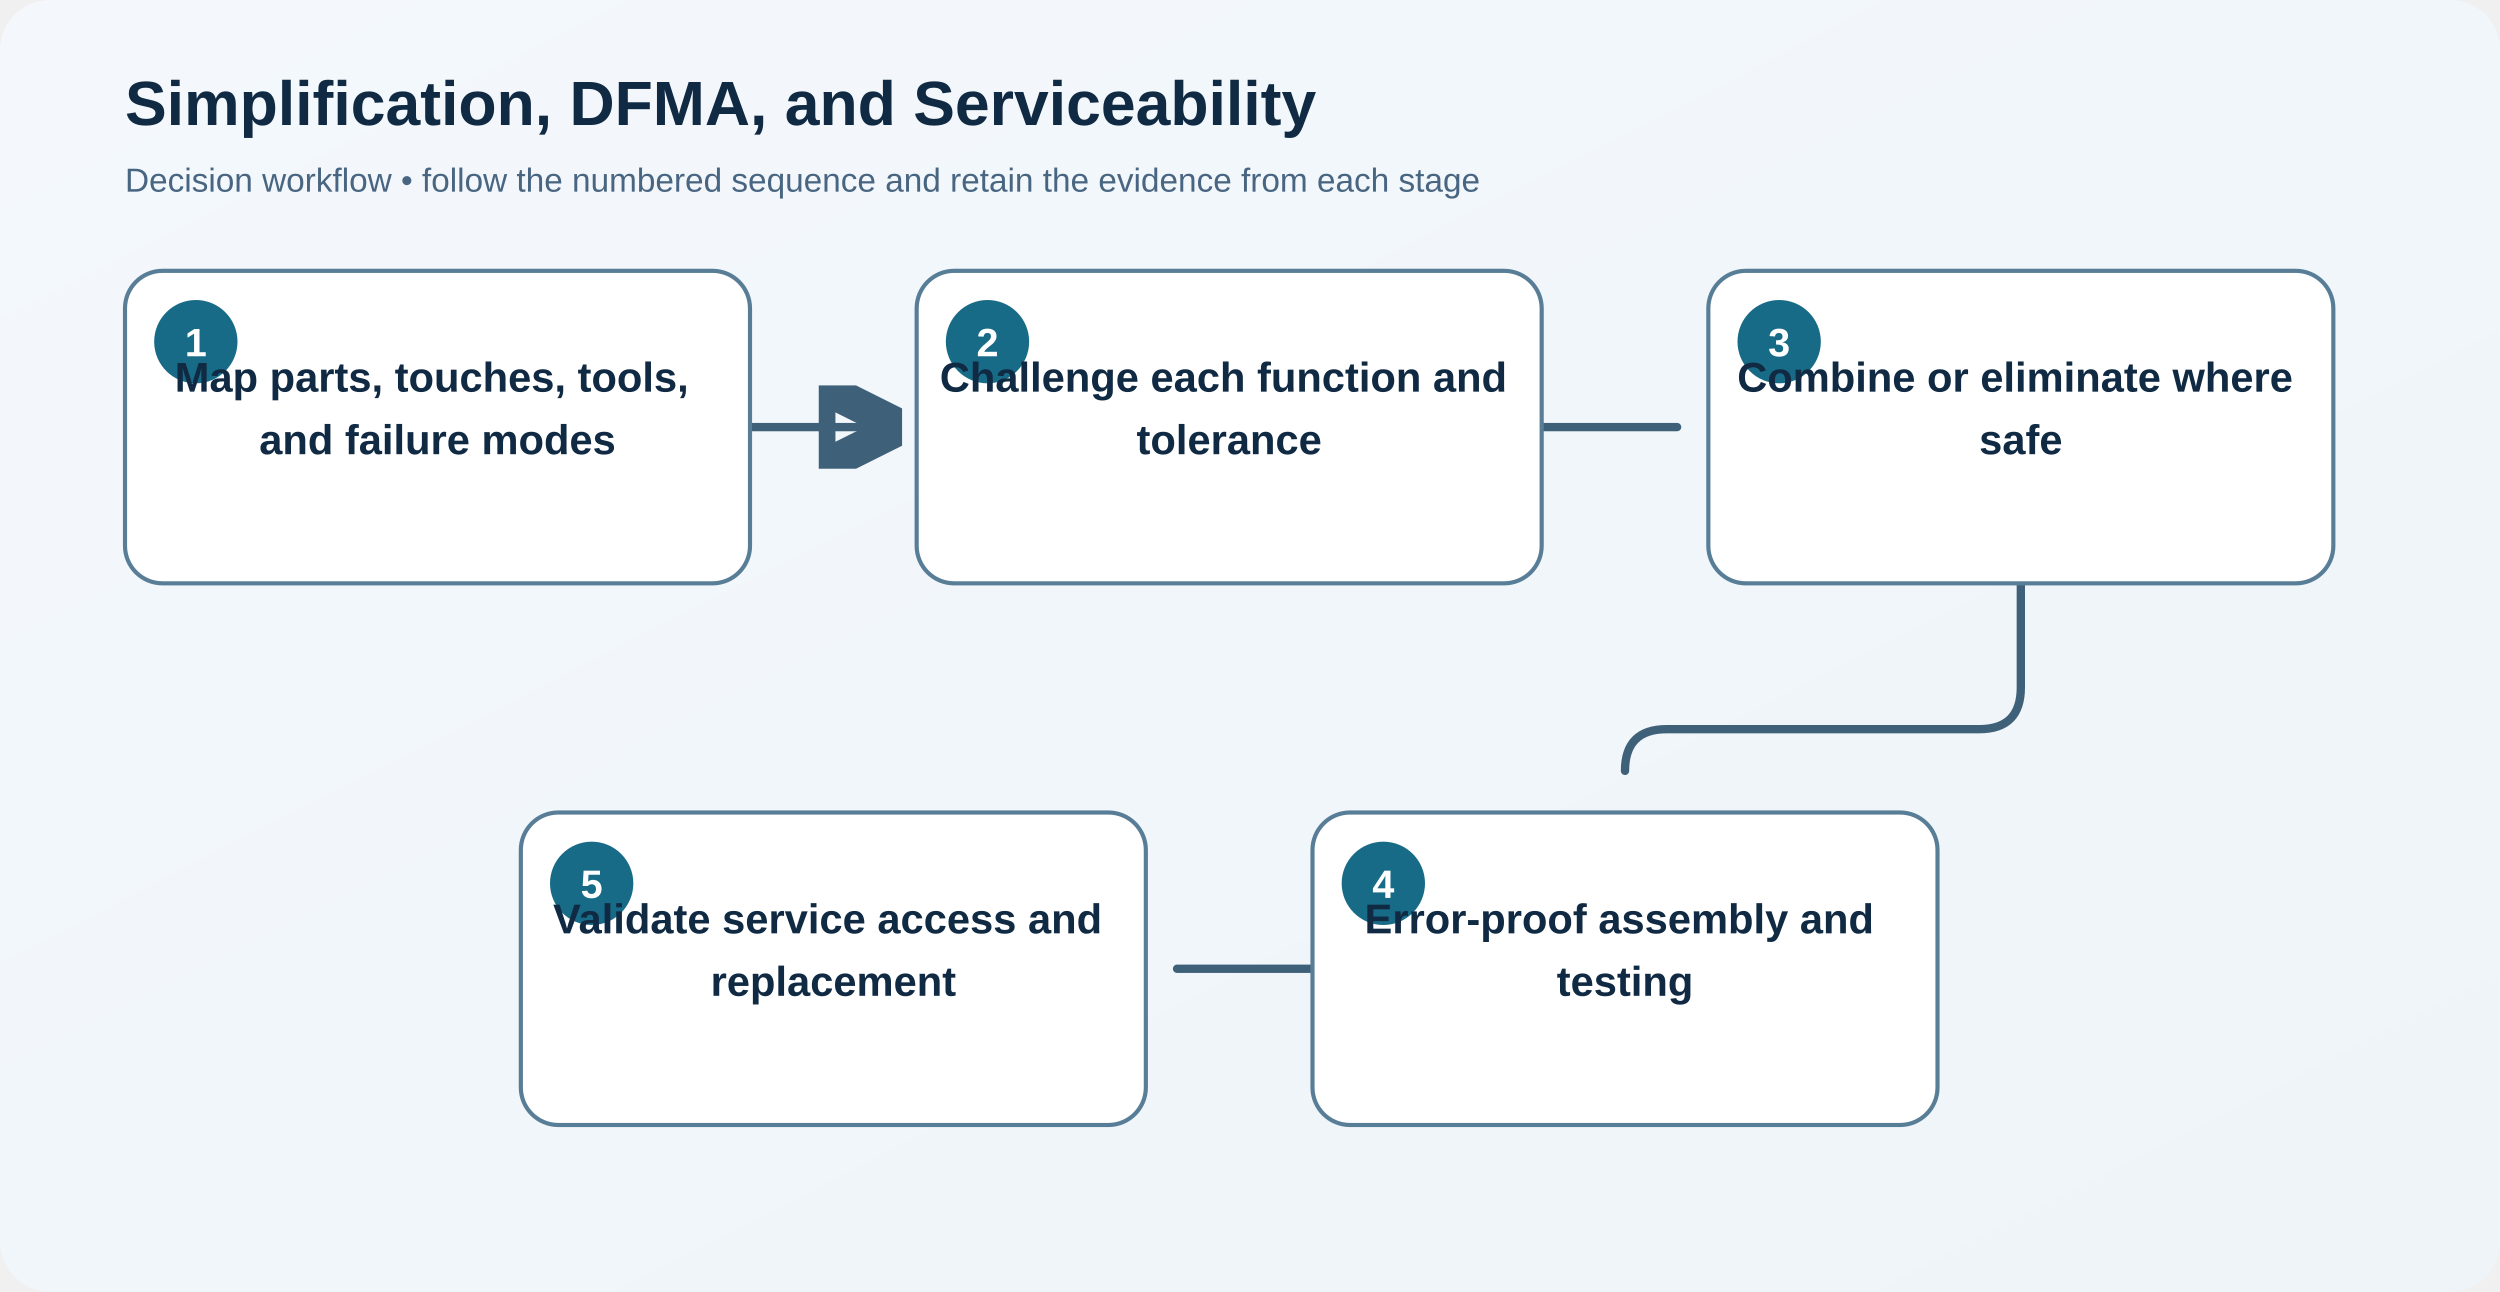
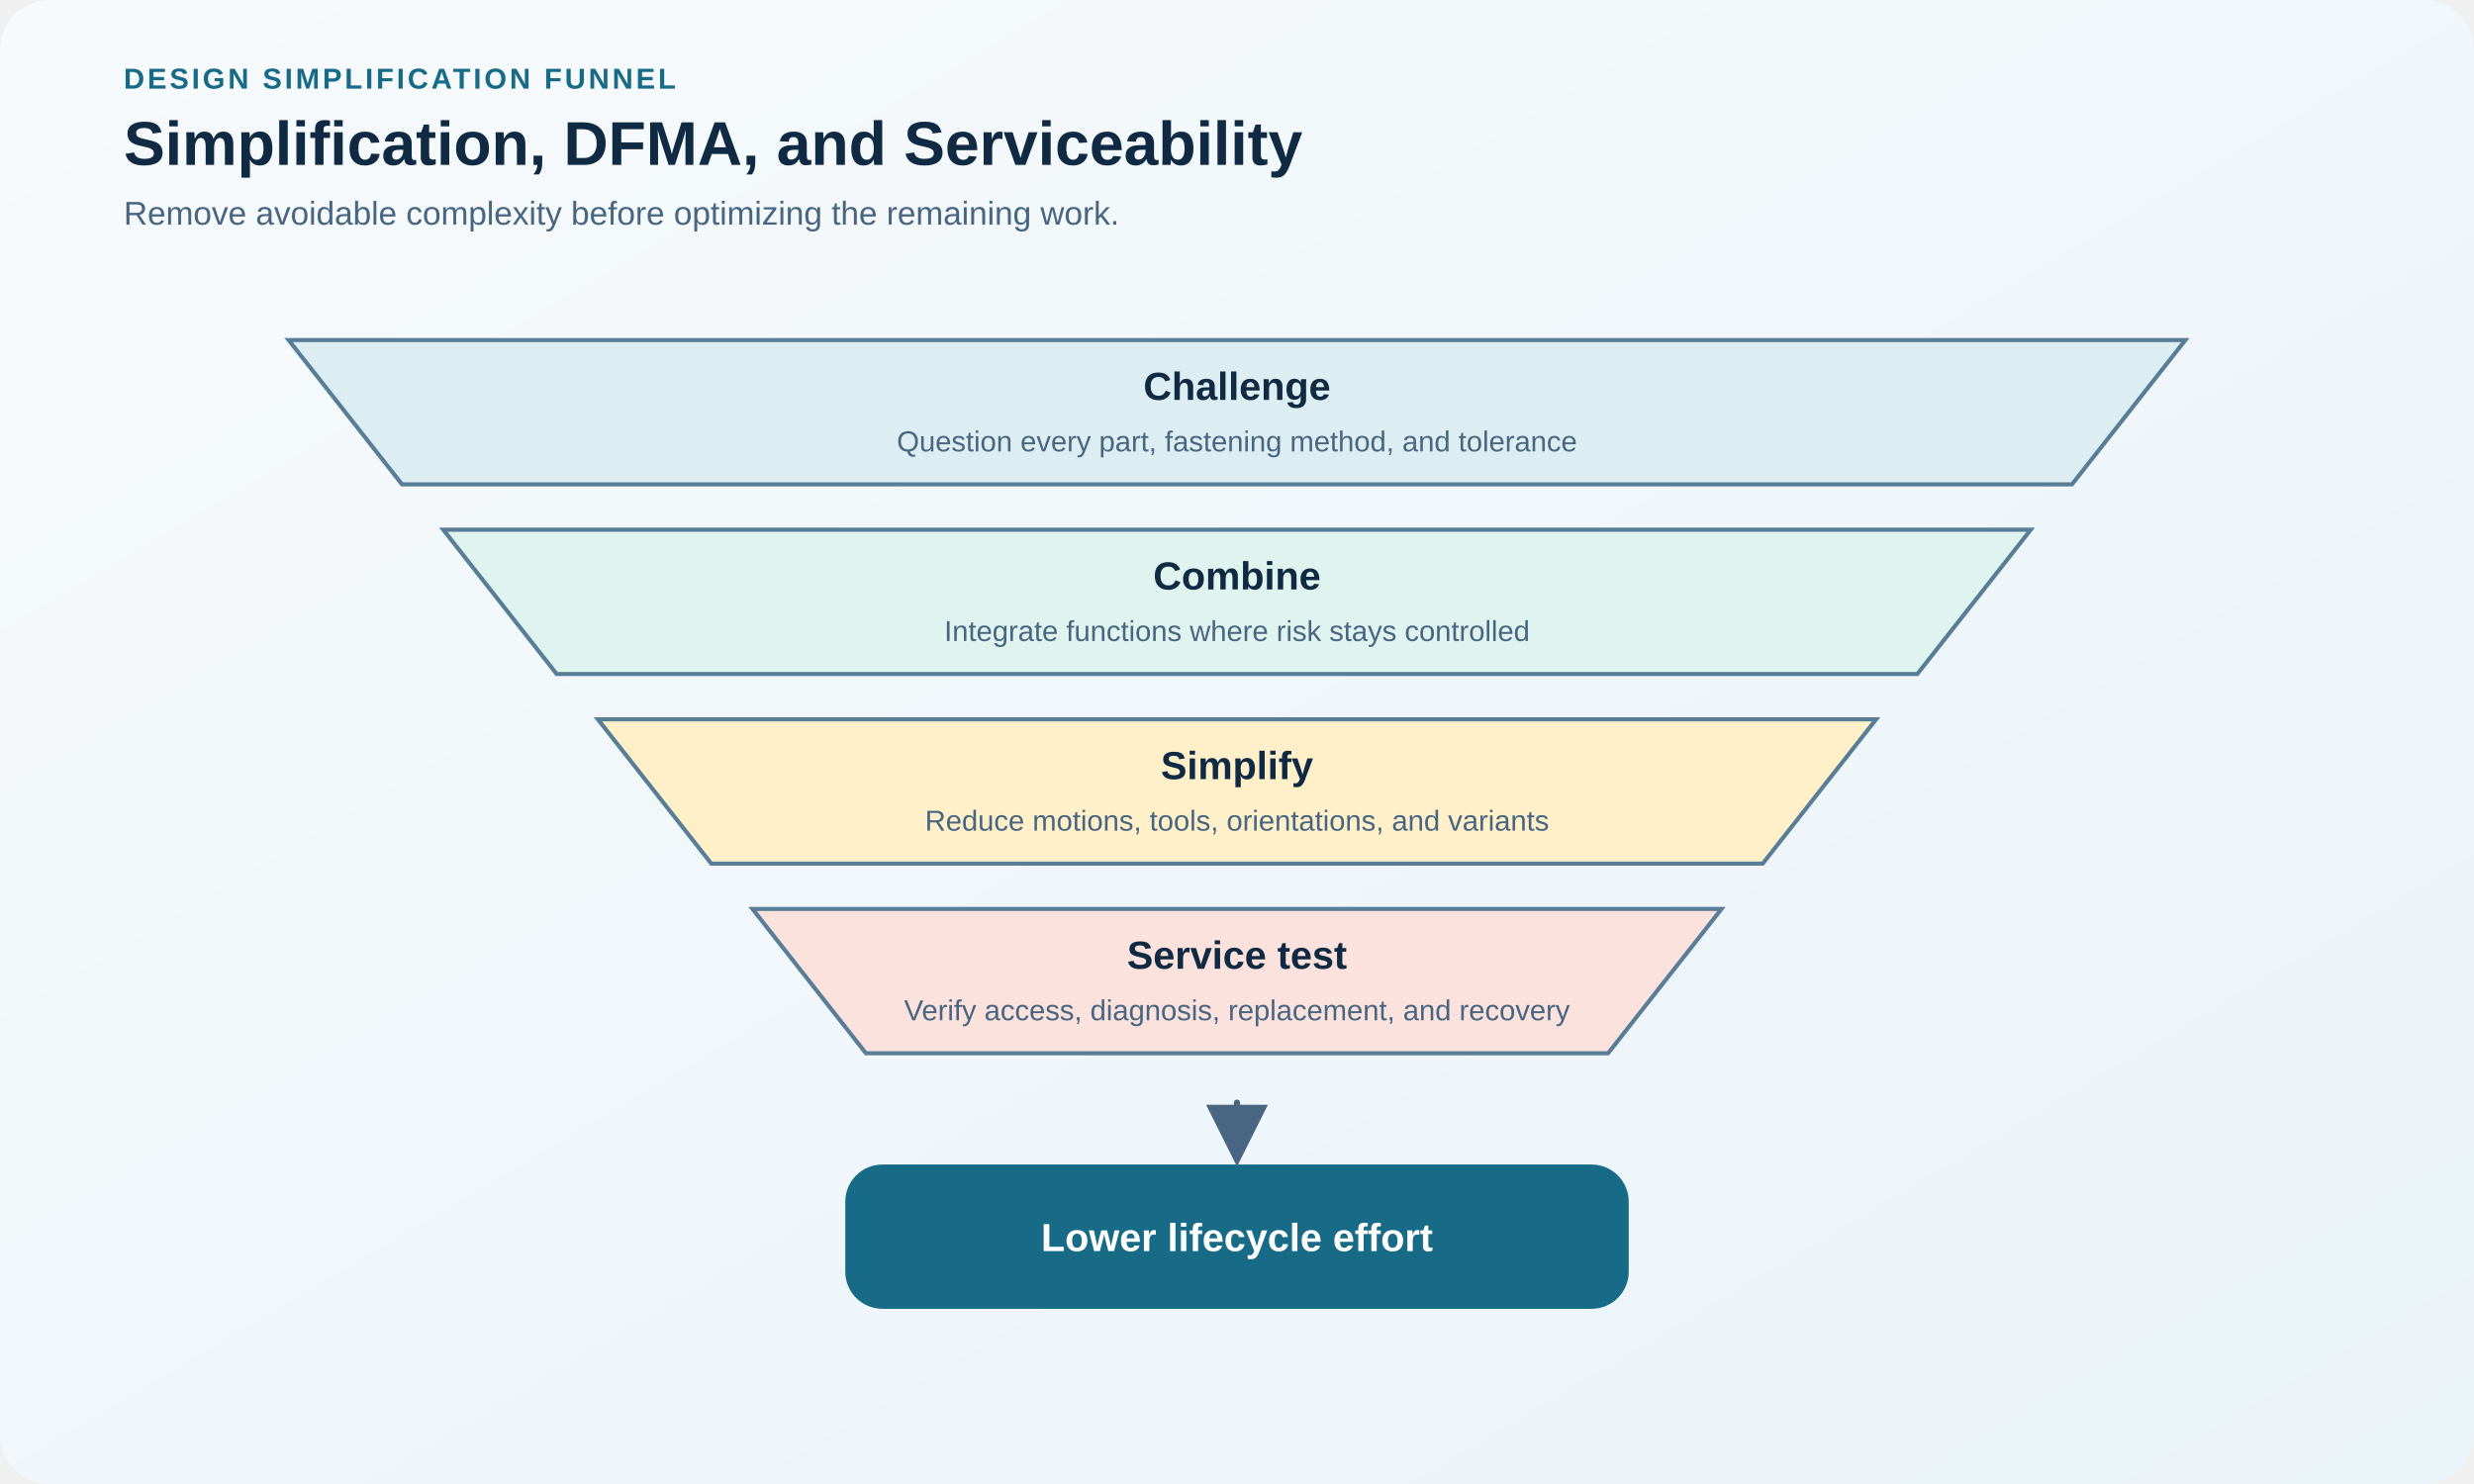
- <svg xmlns="http://www.w3.org/2000/svg" width="1200" height="620" viewBox="0 0 1200 620" role="img" aria-labelledby="title desc">
+ <svg xmlns="http://www.w3.org/2000/svg" width="1200" height="720" viewBox="0 0 1200 720" role="img" aria-labelledby="title desc">
  <defs>
    <linearGradient id="bg" x1="0" x2="1" y1="0" y2="1">
-       <stop offset="0" stop-color="#f4f8fc" />
-       <stop offset="1" stop-color="#eef4f8" />
+       <stop offset="0" stop-color="#f7fafc" />
+       <stop offset="1" stop-color="#eaf3f7" />
    </linearGradient>
    <marker id="arrow" markerWidth="10" markerHeight="10" refX="8" refY="5" orient="auto">
-       <path d="M0 0 L10 5 L0 10 Z" fill="#3e6078" />
+       <path d="M0 0 L10 5 L0 10 Z" fill="#486581" />
    </marker>
  </defs>
-   <style>text{font-family:Arial,Helvetica,sans-serif}.heading{font-size:30px;font-weight:700;fill:#102a43}.sub{font-size:16px;fill:#486581}.label{font-size:20px;font-weight:700;fill:#102a43}.num{font-size:19px;font-weight:700;fill:#fff}g rect{fill:#fff;stroke:#587d96;stroke-width:2}g circle{fill:#176b87}path{fill:none;stroke:#3e6078;stroke-width:4;stroke-linecap:round;stroke-linejoin:round;marker-end:url(#arrow)}</style>
-   <rect width="1200" height="620" rx="24" fill="url(#bg)" />
-   <text class="heading" x="60" y="60">Simplification, DFMA, and Serviceability</text>
-   <text class="sub" x="60" y="92">Decision workflow • follow the numbered sequence and retain the evidence from each stage</text>
-   <path d="M360 205 H425" />
-   <path d="M740 205 H805" />
-   <path d="M970 280 V330 Q970 350 950 350 H800 Q780 350 780 370" />
-   <path d="M630 465 H565" />
-   <g>
-     <rect x="60" y="130" width="300" height="150" rx="18" />
-     <circle cx="94" cy="164" r="20" />
-     <text class="num" x="94" y="171" text-anchor="middle">1</text>
-     <text class="label" text-anchor="middle">
-       <tspan x="210" y="188">Map parts, touches, tools,</tspan>
-       <tspan x="210" y="218">and failure modes</tspan>
-     </text>
-   </g>
-   <g>
-     <rect x="440" y="130" width="300" height="150" rx="18" />
-     <circle cx="474" cy="164" r="20" />
-     <text class="num" x="474" y="171" text-anchor="middle">2</text>
-     <text class="label" text-anchor="middle">
-       <tspan x="590" y="188">Challenge each function and</tspan>
-       <tspan x="590" y="218">tolerance</tspan>
-     </text>
-   </g>
-   <g>
-     <rect x="820" y="130" width="300" height="150" rx="18" />
-     <circle cx="854" cy="164" r="20" />
-     <text class="num" x="854" y="171" text-anchor="middle">3</text>
-     <text class="label" text-anchor="middle">
-       <tspan x="970" y="188">Combine or eliminate where</tspan>
-       <tspan x="970" y="218">safe</tspan>
-     </text>
-   </g>
-   <g>
-     <rect x="630" y="390" width="300" height="150" rx="18" />
-     <circle cx="664" cy="424" r="20" />
-     <text class="num" x="664" y="431" text-anchor="middle">4</text>
-     <text class="label" text-anchor="middle">
-       <tspan x="780" y="448">Error-proof assembly and</tspan>
-       <tspan x="780" y="478">testing</tspan>
-     </text>
-   </g>
-   <g>
-     <rect x="250" y="390" width="300" height="150" rx="18" />
-     <circle cx="284" cy="424" r="20" />
-     <text class="num" x="284" y="431" text-anchor="middle">5</text>
-     <text class="label" text-anchor="middle">
-       <tspan x="400" y="448">Validate service access and</tspan>
-       <tspan x="400" y="478">replacement</tspan>
-     </text>
-   </g>
+   <style>text{font-family:Arial,Helvetica,sans-serif}.title{font-size:30px;font-weight:700;fill:#102a43}.eyebrow{font-size:14px;font-weight:700;letter-spacing:1.4px;fill:#176b87}.subtitle{font-size:16px;fill:#486581}.label{font-size:19px;font-weight:700;fill:#102a43}.barlabel{font-size:15px;font-weight:700;fill:#fff}.body{font-size:16px;fill:#243b53}.small{font-size:14px;fill:#486581}.metric{font-size:24px;font-weight:700;fill:#176b87}.white{fill:#fff}.line{fill:none;stroke:#587d96;stroke-width:3;stroke-linecap:round;stroke-linejoin:round}.arrow{fill:none;stroke:#486581;stroke-width:3;stroke-linecap:round;marker-end:url(#arrow)}</style>
+   <rect width="1200" height="720" rx="24" fill="url(#bg)" />
+   <text x="60" y="43" class="eyebrow" text-anchor="start">
+     <tspan x="60" y="43">DESIGN SIMPLIFICATION FUNNEL</tspan>
+   </text>
+   <text x="60" y="80" class="title" text-anchor="start">
+     <tspan x="60" y="80">Simplification, DFMA, and Serviceability</tspan>
+   </text>
+   <text x="60" y="109" class="subtitle" text-anchor="start">
+     <tspan x="60" y="109">Remove avoidable complexity before optimizing the remaining work.</tspan>
+   </text>
+   <polygon points="140,165 1060,165 1005,235 195,235" fill="#dceef2" stroke="#587d96" stroke-width="2" />
+   <text x="600" y="194" class="label" text-anchor="middle">
+     <tspan x="600" y="194">Challenge</tspan>
+   </text>
+   <text x="600" y="219" class="small" text-anchor="middle">
+     <tspan x="600" y="219">Question every part, fastening method, and tolerance</tspan>
+   </text>
+   <polygon points="215,257 985,257 930,327 270,327" fill="#dff3ef" stroke="#587d96" stroke-width="2" />
+   <text x="600" y="286" class="label" text-anchor="middle">
+     <tspan x="600" y="286">Combine</tspan>
+   </text>
+   <text x="600" y="311" class="small" text-anchor="middle">
+     <tspan x="600" y="311">Integrate functions where risk stays controlled</tspan>
+   </text>
+   <polygon points="290,349 910,349 855,419 345,419" fill="#fff0ca" stroke="#587d96" stroke-width="2" />
+   <text x="600" y="378" class="label" text-anchor="middle">
+     <tspan x="600" y="378">Simplify</tspan>
+   </text>
+   <text x="600" y="403" class="small" text-anchor="middle">
+     <tspan x="600" y="403">Reduce motions, tools, orientations, and variants</tspan>
+   </text>
+   <polygon points="365,441 835,441 780,511 420,511" fill="#fbe2dc" stroke="#587d96" stroke-width="2" />
+   <text x="600" y="470" class="label" text-anchor="middle">
+     <tspan x="600" y="470">Service test</tspan>
+   </text>
+   <text x="600" y="495" class="small" text-anchor="middle">
+     <tspan x="600" y="495">Verify access, diagnosis, replacement, and recovery</tspan>
+   </text>
+   <rect x="410" y="565" width="380" height="70" rx="18" fill="#176b87" />
+   <text x="600" y="607" class="label white" text-anchor="middle">
+     <tspan x="600" y="607">Lower lifecycle effort</tspan>
+   </text>
+   <path d="M600 535 V560" class="arrow" />
</svg>
